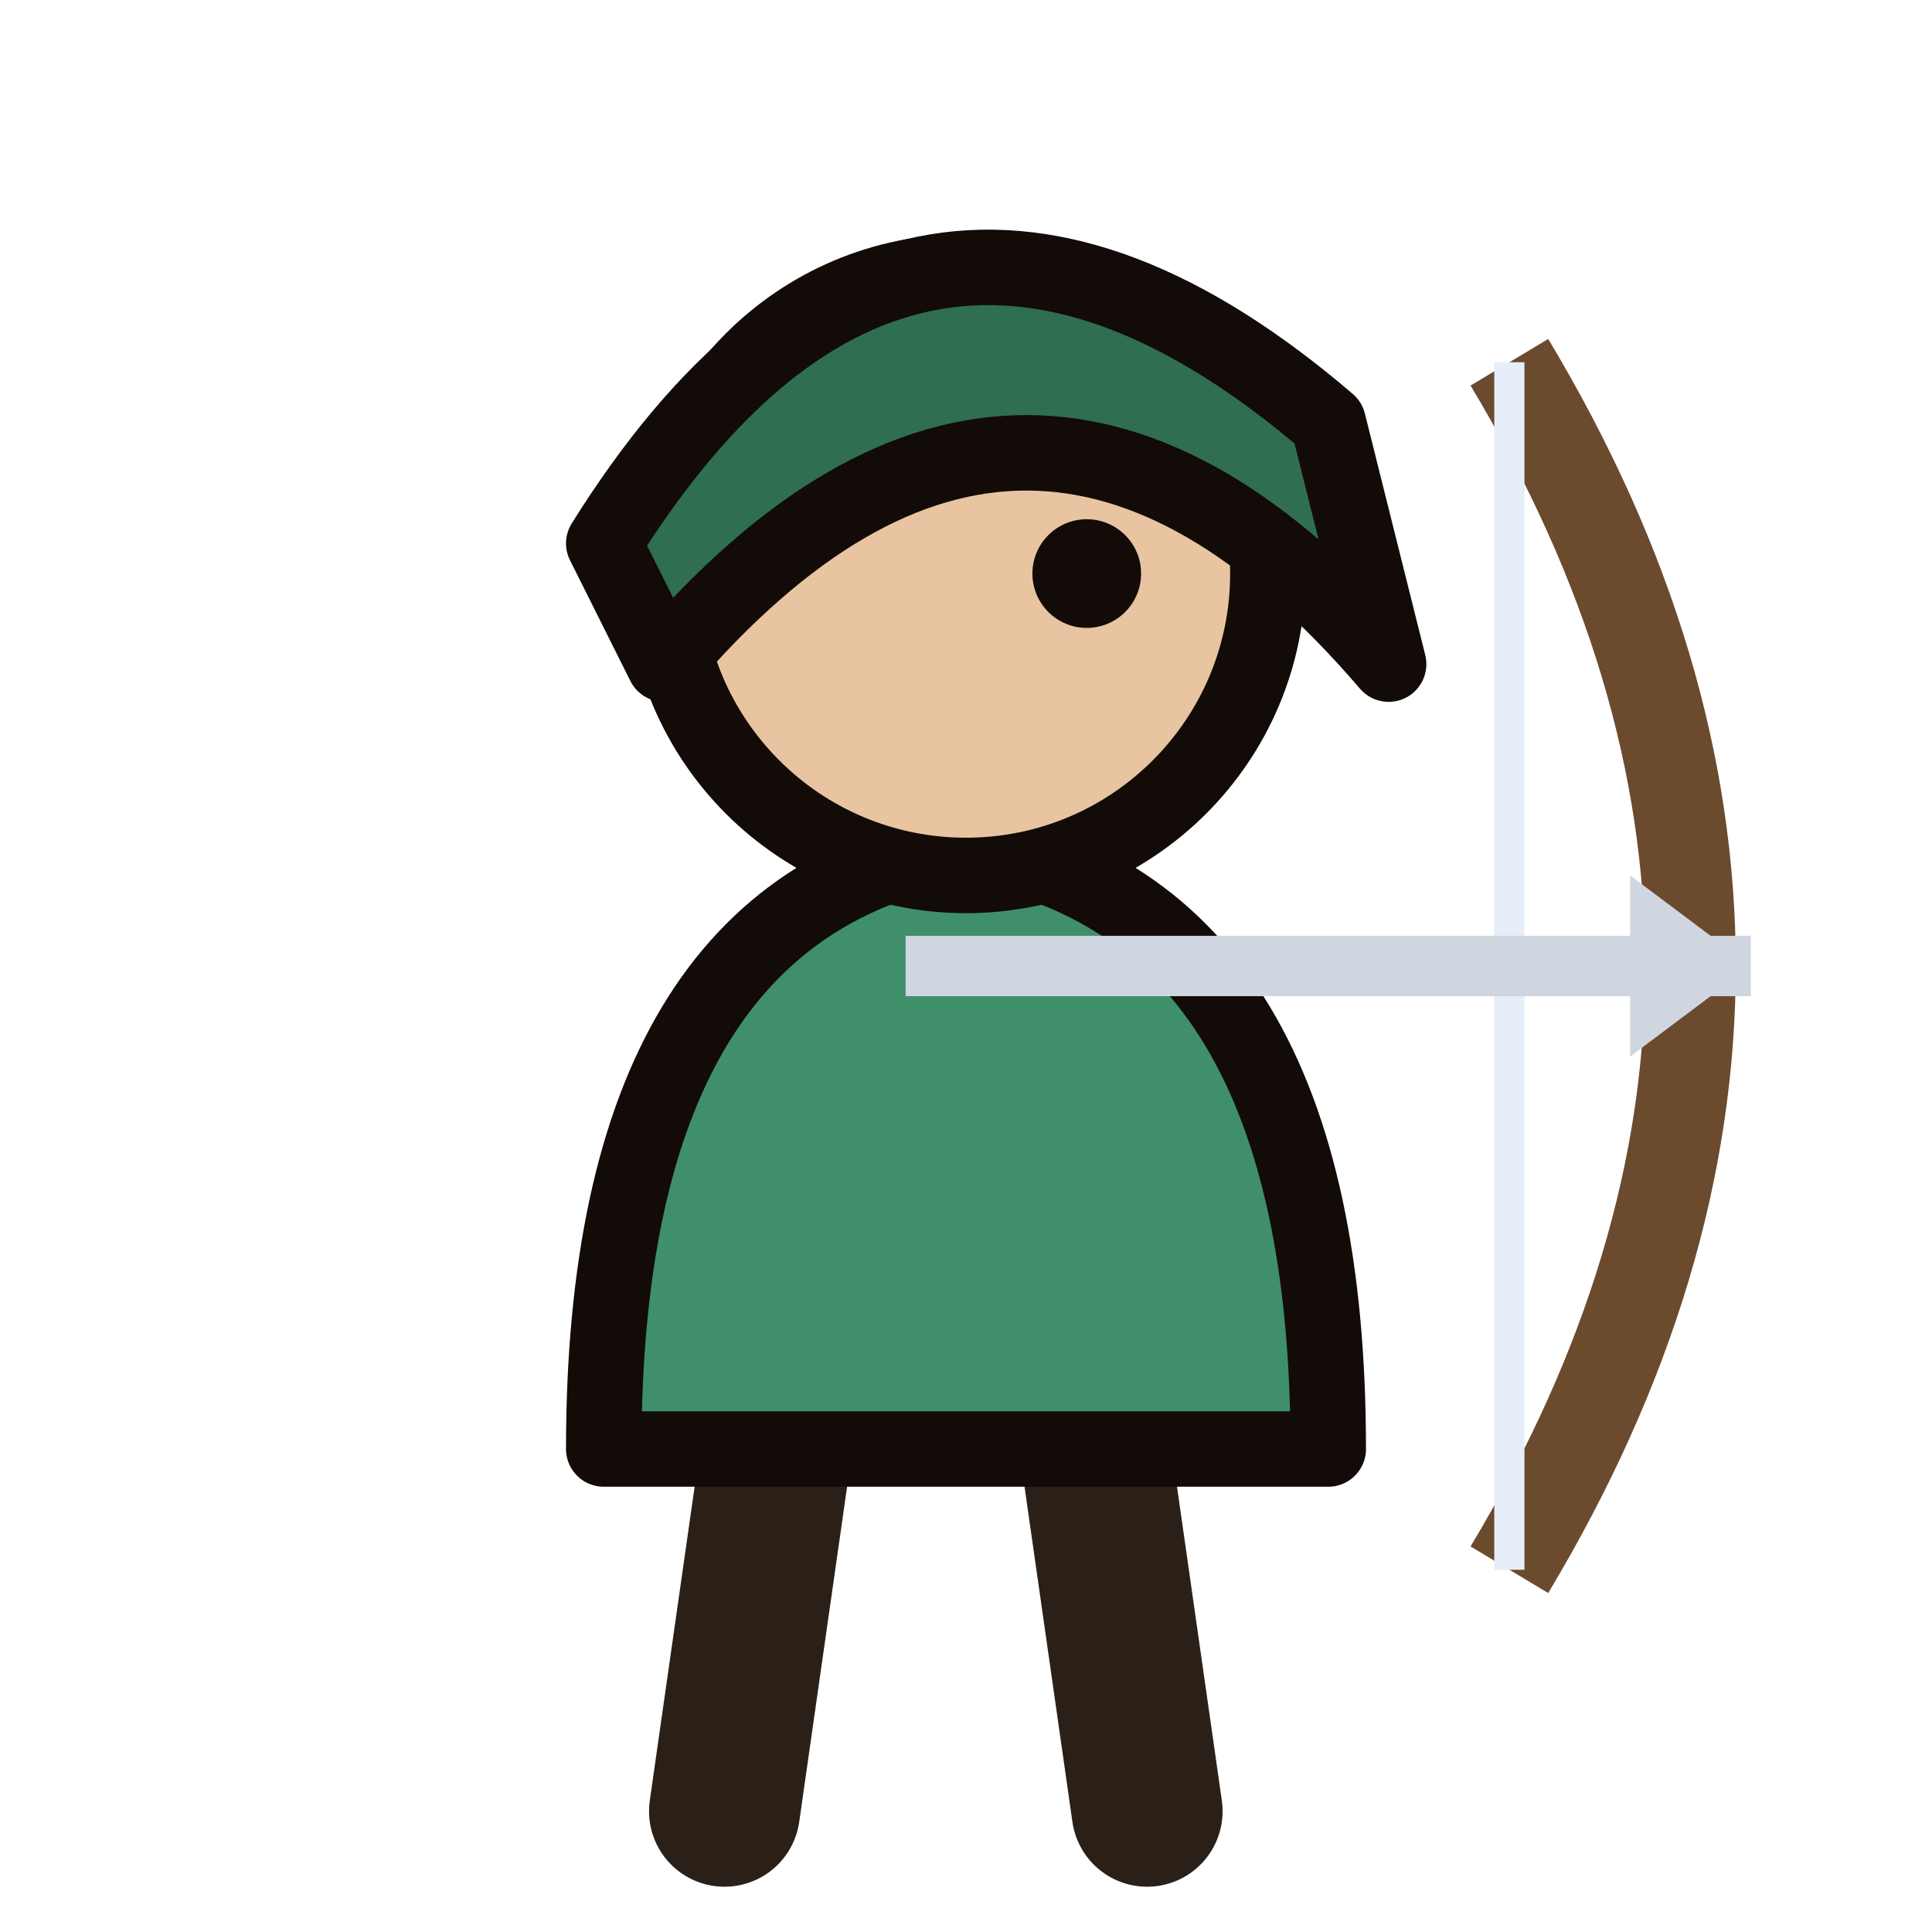
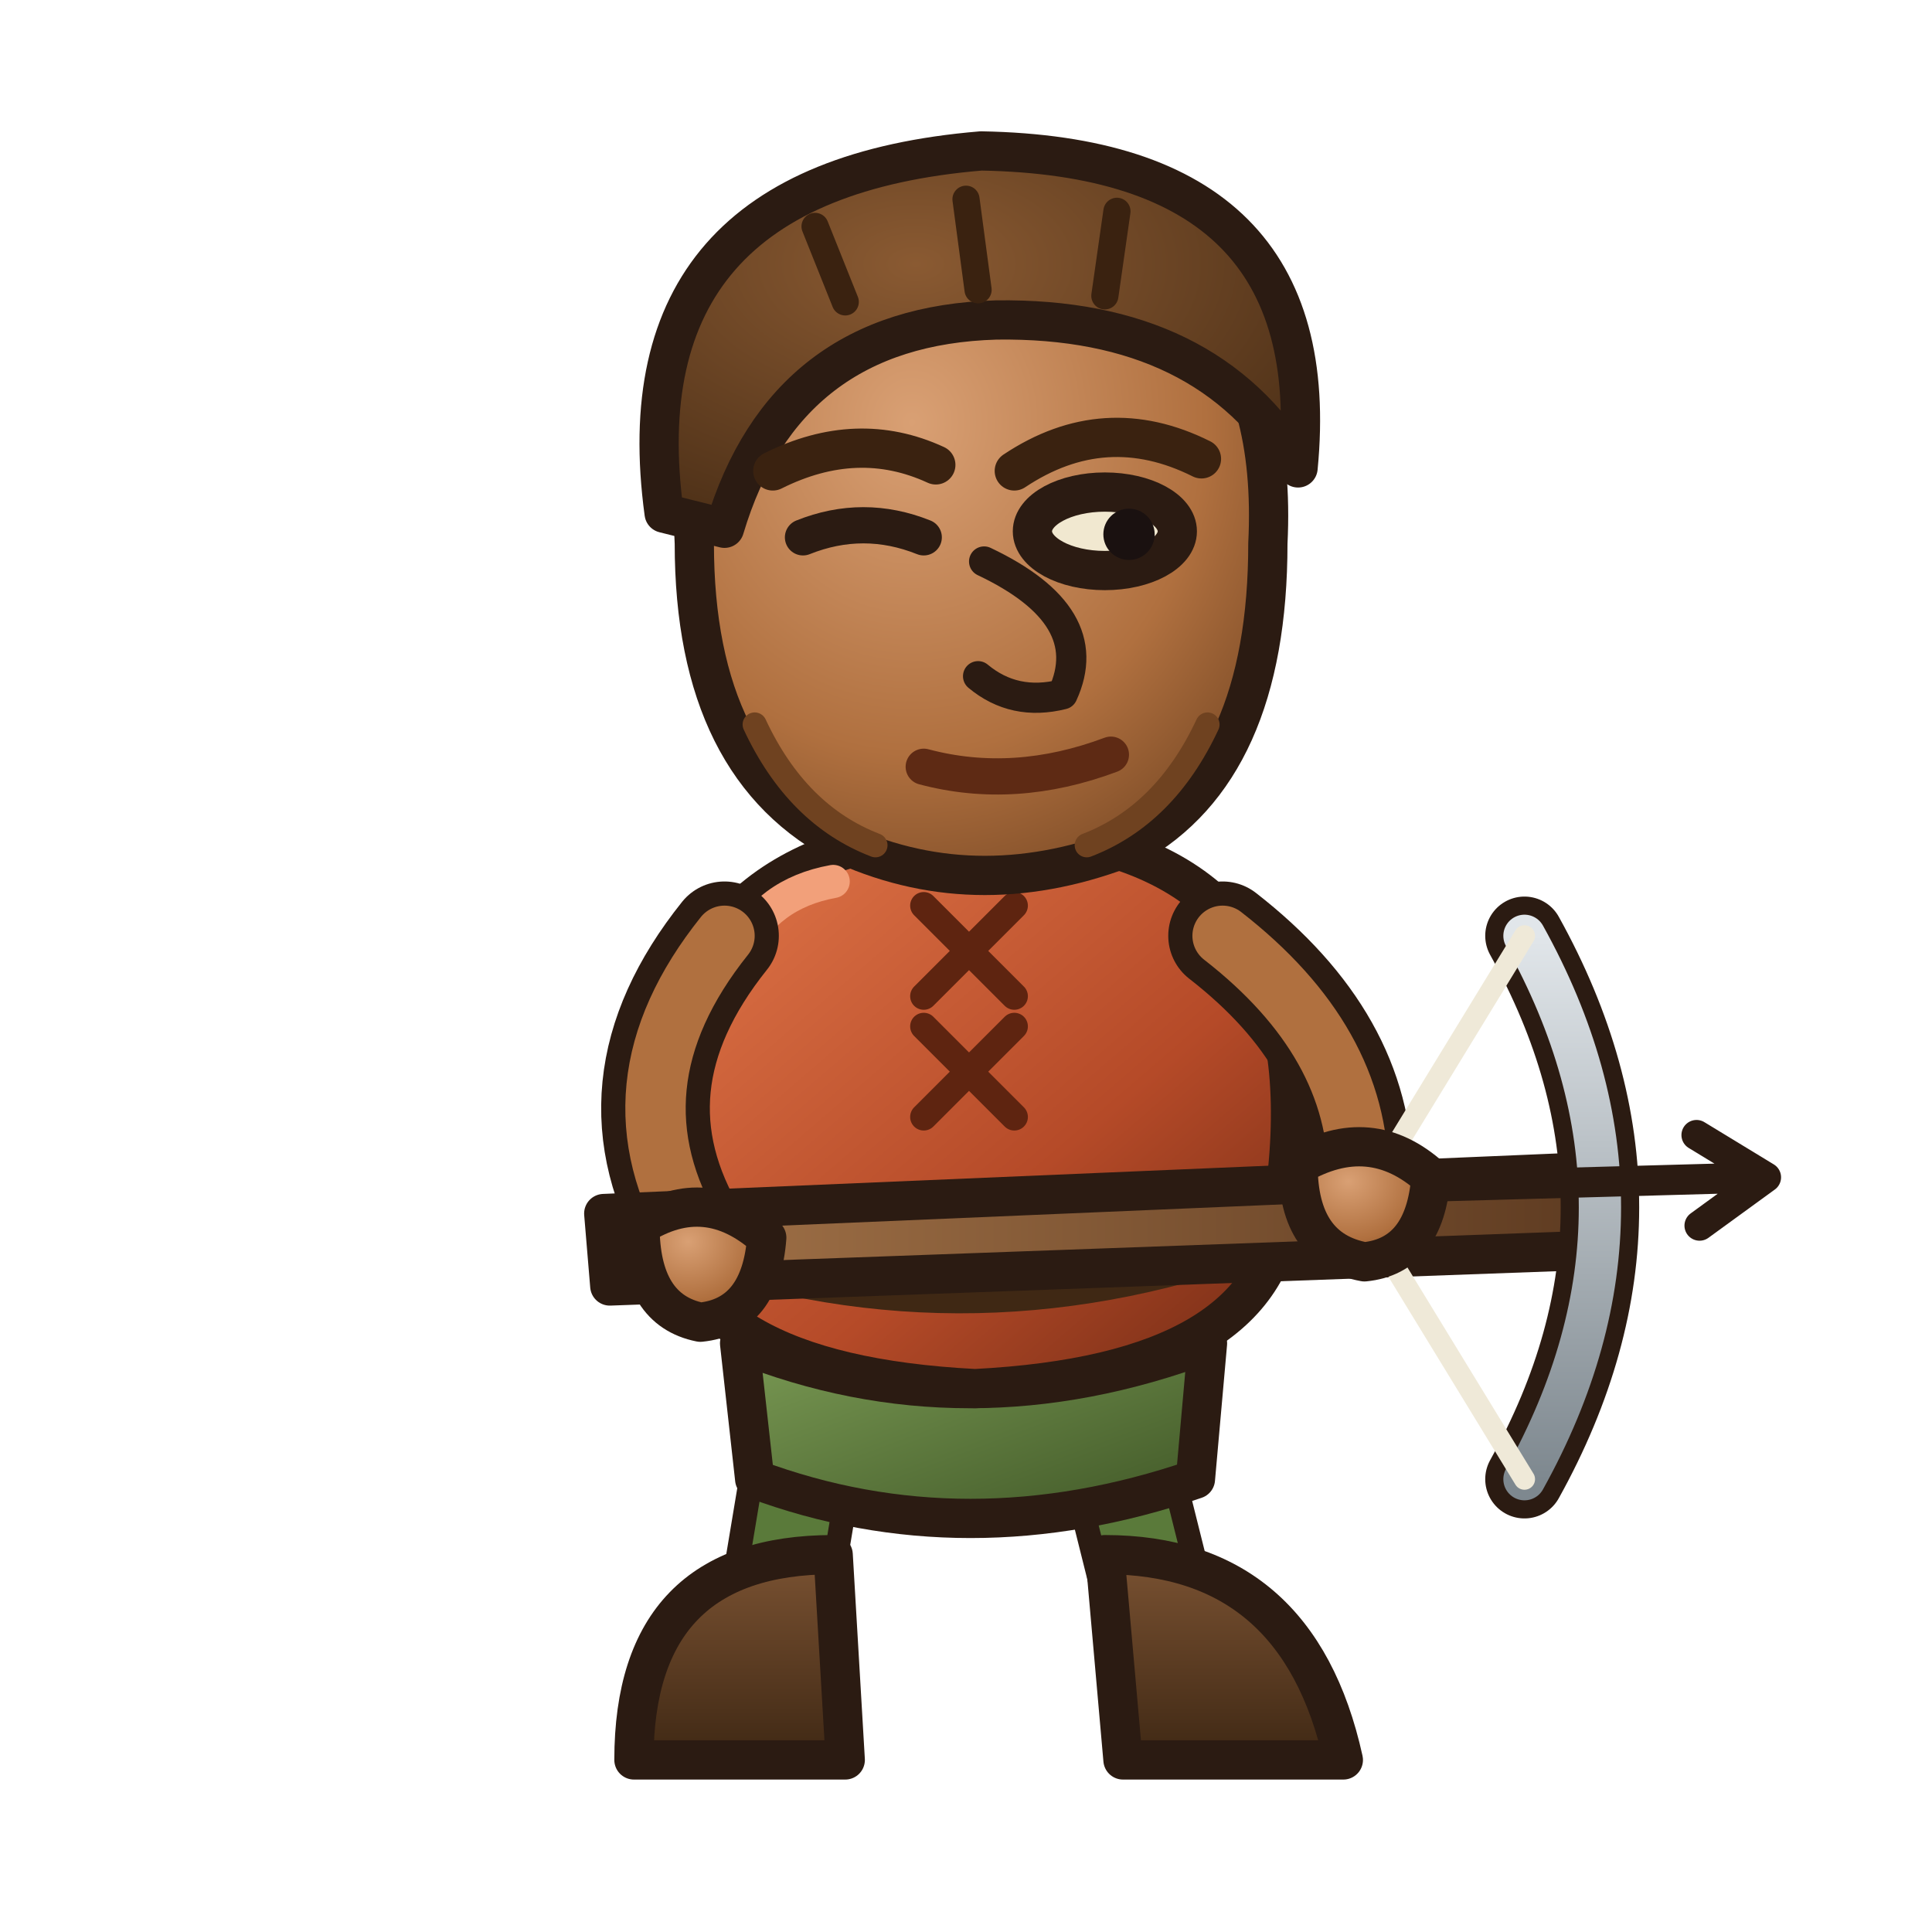
<svg xmlns="http://www.w3.org/2000/svg" viewBox="0 0 64 64">
-   <path d="M24 60 L26 46 M38 60 L36 46" stroke="#2a2018" stroke-width="5" stroke-linecap="round" />
-   <path d="M20 48 Q20 30 32 28 Q44 30 44 48 Z" fill="#3f8f6b" stroke="#120b08" stroke-width="2.5" stroke-linejoin="round" stroke-linecap="round" />
-   <ellipse cx="32" cy="19" rx="10" ry="10" fill="#e8c4a0" stroke="#120b08" stroke-width="2.5" stroke-linejoin="round" stroke-linecap="round" />
-   <path d="M20 18 Q30 2 44 14 L46 22 Q34 8 22 22 Z" fill="#2f6e50" stroke="#120b08" stroke-width="2.5" stroke-linejoin="round" stroke-linecap="round" />
-   <circle cx="36" cy="19" r="1.8" fill="#120b08" />
-   <path d="M50 12 Q62 32 50 52" fill="none" stroke="#6b4a2e" stroke-width="3" />
-   <path d="M50 12 L50 52" stroke="#e6eef9" stroke-width="1" />
-   <path d="M30 32 L58 32" stroke="#cfd6e0" stroke-width="2" />
-   <path d="M58 32 L54 29 L54 35 Z" fill="#cfd6e0" />
+   <defs>
+     <radialGradient id="skin" cx=".38" cy=".3" r=".85">
+       <stop offset="0" stop-color="#d9a074" />
+       <stop offset=".6" stop-color="#b0703f" />
+       <stop offset="1" stop-color="#6f4220" />
+     </radialGradient>
+     <linearGradient id="jerkin" x1="0" y1="0" x2="1" y2="1">
+       <stop offset="0" stop-color="#e2774a" />
+       <stop offset=".6" stop-color="#b54a28" />
+       <stop offset="1" stop-color="#6f2a14" />
+     </linearGradient>
+     <linearGradient id="green" x1="0" y1="0" x2="1" y2="1">
+       <stop offset="0" stop-color="#7a9a54" />
+       <stop offset="1" stop-color="#3f5626" />
+     </linearGradient>
+     <linearGradient id="boot" x1="0" y1="0" x2="0" y2="1">
+       <stop offset="0" stop-color="#7a5232" />
+       <stop offset="1" stop-color="#3f2814" />
+     </linearGradient>
+     <radialGradient id="hair" cx=".4" cy=".3" r=".8">
+       <stop offset="0" stop-color="#8a5a32" />
+       <stop offset="1" stop-color="#4a2e16" />
+     </radialGradient>
+     <linearGradient id="wood" x1="0" y1="0" x2="1" y2="0">
+       <stop offset="0" stop-color="#a5754a" />
+       <stop offset="1" stop-color="#5e3b21" />
+     </linearGradient>
+     <linearGradient id="steel" x1="0" y1="0" x2="0" y2="1">
+       <stop offset="0" stop-color="#e1e6ea" />
+       <stop offset="1" stop-color="#7e888f" />
+     </linearGradient>
+   </defs>
+   <g stroke="#2b1b12" stroke-width="1.3" stroke-linejoin="round" stroke-linecap="round">
+     <path d="M27 46 L26 52 M36.5 46 L38 52" fill="none" stroke-width="4" />
+     <path d="M27 46 L26 52 M36.5 46 L38 52" fill="none" stroke="#5a7a3a" stroke-width="2.4" />
+     <path d="M21 58.3 Q21 51.5 27.6 51.5 L28 58.3 Z" fill="url(#boot)" />
+     <path d="M36.6 51.5 Q43 51.5 44.5 58.3 L37.2 58.3 Z" fill="url(#boot)" />
+     <path d="M24.5 44.5 Q32 47.5 40 44.5 L39.6 49 Q32 51.6 25 49 Z" fill="url(#green)" />
+     <path d="M22 40 Q21 30 28.5 28 L36.5 28 Q44 30 42.5 40 Q42 45.5 32.3 46 Q22.6 45.5 22 40 Z" fill="url(#jerkin)" />
+     <path d="M30.6 30 L33.6 33 M33.6 30 L30.6 33 M30.6 34 L33.6 37 M33.6 34 L30.6 37" fill="none" stroke="#5e2410" stroke-width=".9" />
+     <path d="M22.6 41 Q32.3 44.4 42.2 40.6" fill="none" stroke="#3f2814" stroke-width="1.8" />
+     <path d="M24.5 31.5 Q25.4 29.6 27.6 29.2" fill="none" stroke="#f2a07a" stroke-width="1.1" />
+     <path d="M24 31 Q20 36 23 41" fill="none" stroke-width="3.6" />
+     <path d="M24 31 Q20 36 23 41" fill="none" stroke="#b0703f" stroke-width="2" />
+     <path d="M40.5 31 Q45 34.5 45 39" fill="none" stroke-width="3.6" />
+     <path d="M40.5 31 Q45 34.5 45 39" fill="none" stroke="#b0703f" stroke-width="2" />
+     <path d="M20 40.2 L53 38.8 L53.2 41.4 L20.2 42.6 Z" fill="url(#wood)" />
+     <path d="M50.5 31 Q55.5 40 50.5 49" fill="none" stroke="#2b1b12" stroke-width="2.6" />
+     <path d="M50.5 31 Q55.5 40 50.5 49" fill="none" stroke="url(#steel)" stroke-width="1.4" />
+     <path d="M50.5 31 L45 40 L50.5 49" fill="none" stroke="#efe9d8" stroke-width=".7" />
+     <path d="M44 39.4 L58.5 39 L56.2 37.6 M58.5 39 L56.3 40.6" fill="none" stroke="#2b1b12" stroke-width="1" />
+     <path d="M21.2 40.6 Q23.4 39.2 25.4 41 Q25.2 43.6 23.2 43.8 Q21.2 43.4 21.2 40.6 Z" fill="url(#skin)" />
+     <path d="M43 38.6 Q45.4 37.2 47.4 39 Q47.2 41.6 45.2 41.8 Q43 41.4 43 38.6 Z" fill="url(#skin)" />
+     <path d="M23 18 Q22.5 8 32.5 7.6 Q42.5 8 42 18 Q42 25.5 37.5 28 Q32.5 30 28 28 Q23 25.5 23 18 Z" fill="url(#skin)" />
+     <path d="M25 24 Q26.4 27 29 28 M40 24 Q38.6 27 36 28" fill="none" stroke="#6f4220" stroke-width=".8" />
+     <path d="M22 17 Q20.5 6 32.5 5 Q44 5.2 43 15.5 Q40 10.5 33 10.6 Q26 10.8 24 17.5 Z" fill="url(#hair)" />
+     <path d="M27 7.5 L28 10 M32 6.6 L32.4 9.6 M37 7 L36.6 9.8" fill="none" stroke="#3a2210" stroke-width=".9" />
+     <ellipse cx="36.6" cy="17.6" rx="2.4" ry="1.3" fill="#f1e8d0" />
+     <circle cx="37.4" cy="17.7" r=".85" fill="#1a1110" stroke="none" />
+     <path d="M26.6 17.8 Q28.6 17 30.6 17.8" fill="none" stroke-width="1.2" />
+     <path d="M33.6 15.6 Q36.6 13.6 39.8 15.2 M25.6 15.6 Q28.4 14.2 31 15.4" fill="none" stroke="#3a2210" stroke-width="1.3" />
+     <path d="M32.6 18.6 Q36.4 20.4 35.2 23 Q33.6 23.4 32.4 22.4" fill="none" stroke-width="1" />
+     <path d="M30.6 25.4 Q33.6 26.2 36.8 25" fill="none" stroke="#5e2a14" stroke-width="1.2" />
+   </g>
</svg>
